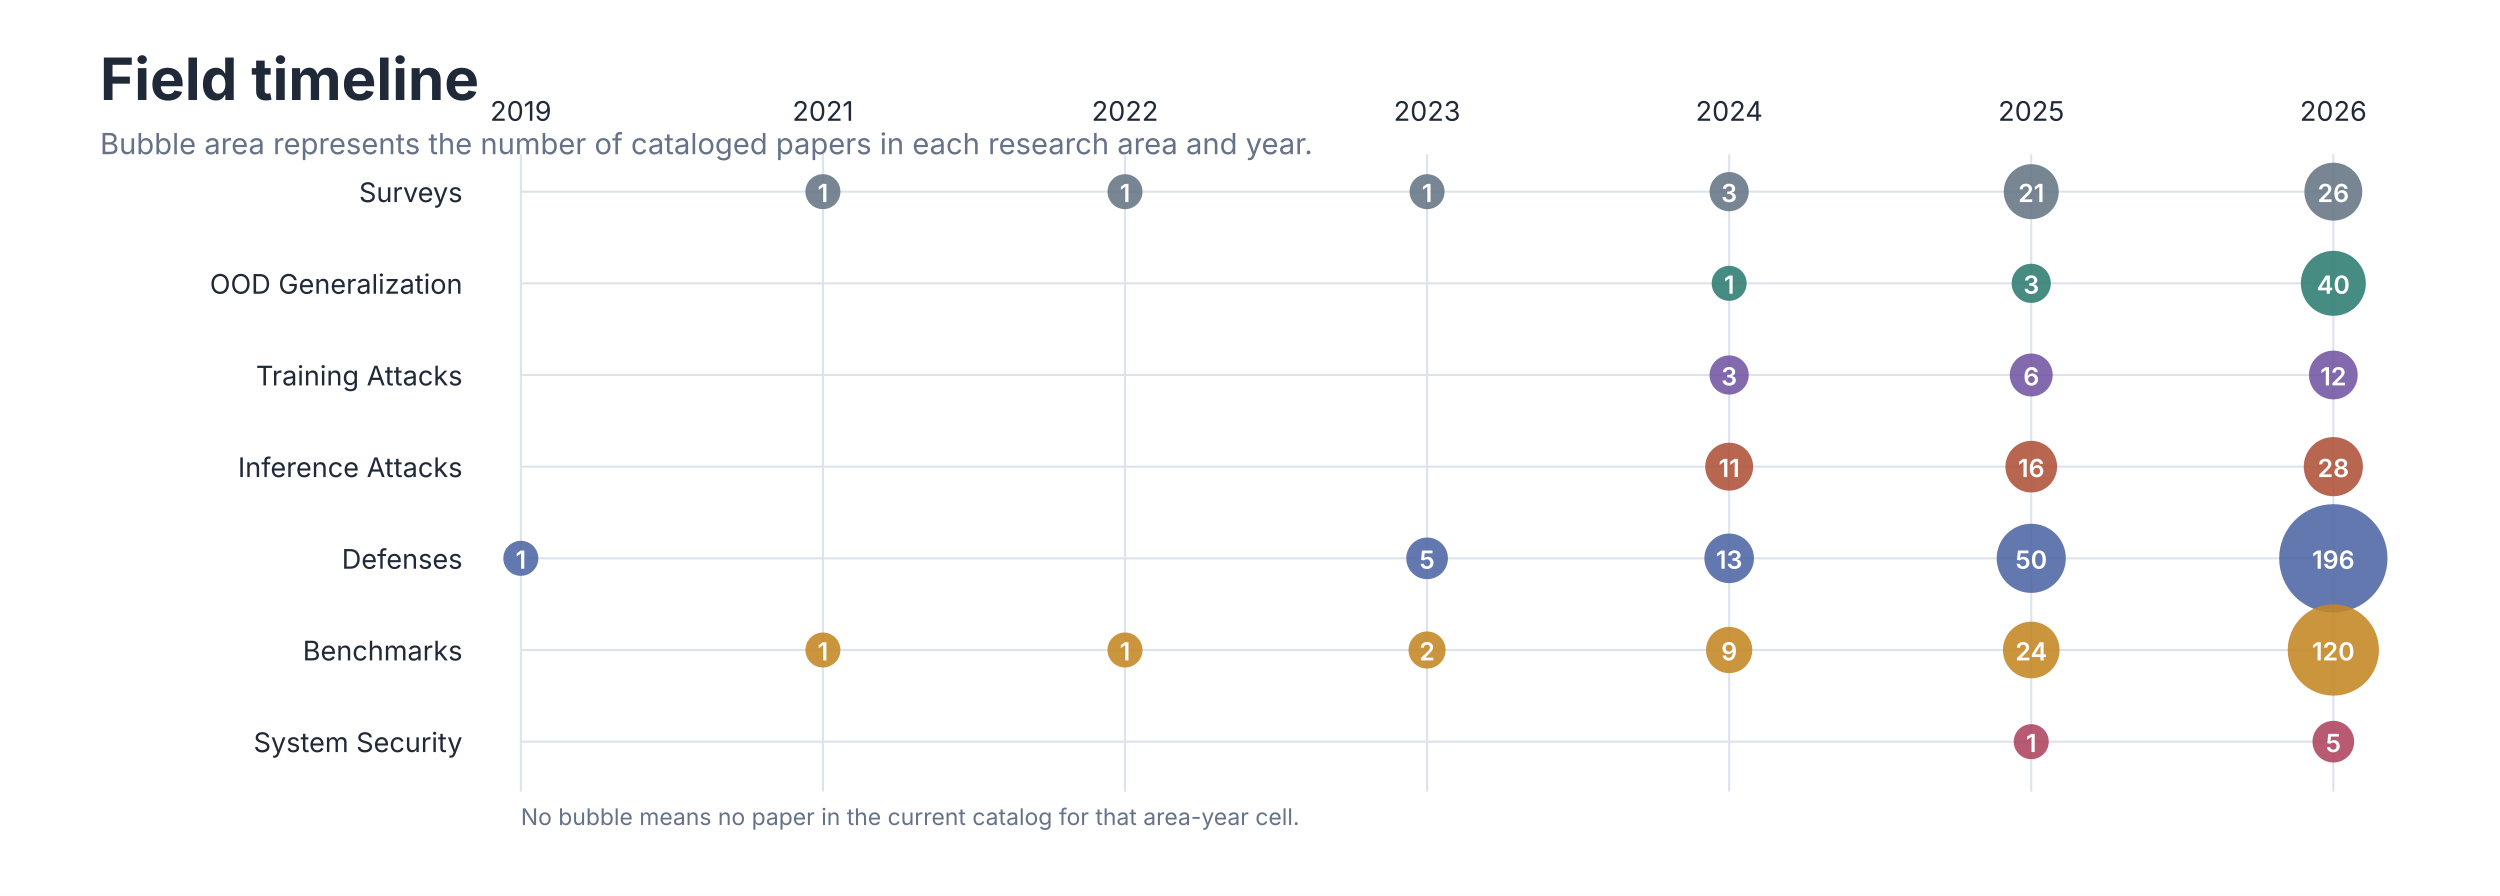
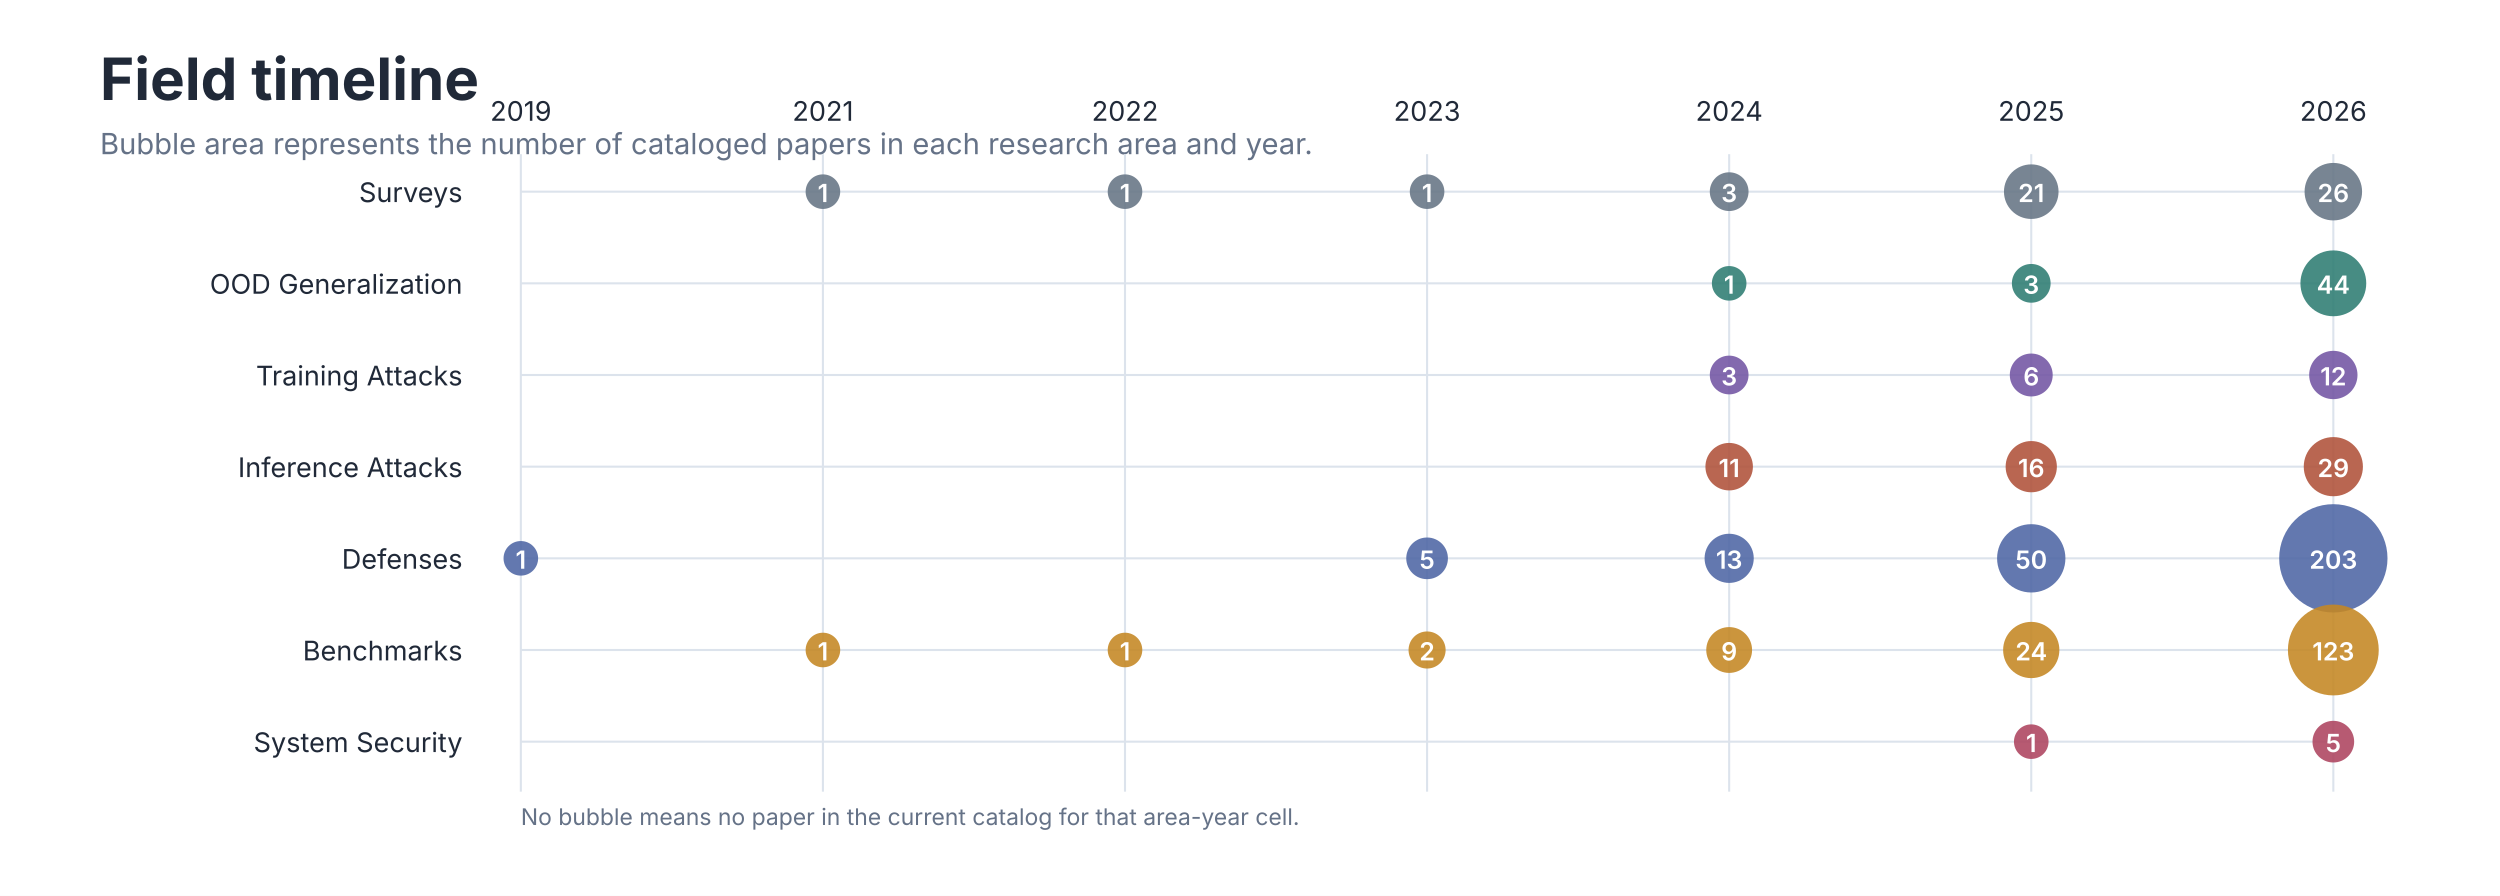
<svg xmlns="http://www.w3.org/2000/svg" role="img" aria-labelledby="title desc" viewBox="0 0 1200 430">
  <style>
text { font-family: -apple-system, BlinkMacSystemFont, 'Segoe UI', sans-serif; }
.title { font-size: 28px; font-weight: 650; fill: #202938; }
.subtitle { font-size: 14px; fill: #657287; }
.axis { font-size: 13px; fill: #657287; }
.label { font-size: 13px; fill: #202938; }
.small { font-size: 11px; fill: #657287; }
</style>
  <rect width="1200" height="430" fill="#FFFFFF" />
  <text class="title" x="48" y="48">Field timeline</text>
  <text class="subtitle" x="48" y="74">Bubble area represents the number of cataloged papers in each research area and year.</text>
  <line x1="250.0" y1="74" x2="250.0" y2="380" stroke="#DCE3EC" />
  <text class="label" x="250.0" y="58" text-anchor="middle">2019</text>
  <line x1="395.0" y1="74" x2="395.0" y2="380" stroke="#DCE3EC" />
  <text class="label" x="395.0" y="58" text-anchor="middle">2021</text>
  <line x1="540.0" y1="74" x2="540.0" y2="380" stroke="#DCE3EC" />
  <text class="label" x="540.0" y="58" text-anchor="middle">2022</text>
  <line x1="685.0" y1="74" x2="685.0" y2="380" stroke="#DCE3EC" />
  <text class="label" x="685.0" y="58" text-anchor="middle">2023</text>
  <line x1="830.0" y1="74" x2="830.0" y2="380" stroke="#DCE3EC" />
  <text class="label" x="830.0" y="58" text-anchor="middle">2024</text>
  <line x1="975.0" y1="74" x2="975.0" y2="380" stroke="#DCE3EC" />
  <text class="label" x="975.0" y="58" text-anchor="middle">2025</text>
  <line x1="1120.0" y1="74" x2="1120.0" y2="380" stroke="#DCE3EC" />
  <text class="label" x="1120.0" y="58" text-anchor="middle">2026</text>
  <text class="label" x="222" y="97" text-anchor="end">Surveys</text>
  <line x1="250" y1="92" x2="1120" y2="92" stroke="#DCE3EC" />
-   <circle cx="395.0" cy="92" r="8.4" fill="#667585" fill-opacity="0.88" />
+   <circle cx="395.0" cy="92" r="8.3" fill="#667585" fill-opacity="0.88" />
  <text x="395.0" y="97" text-anchor="middle" font-size="12" font-weight="600" fill="#FFFFFF">1</text>
-   <circle cx="540.0" cy="92" r="8.4" fill="#667585" fill-opacity="0.88" />
+   <circle cx="540.0" cy="92" r="8.3" fill="#667585" fill-opacity="0.88" />
  <text x="540.0" y="97" text-anchor="middle" font-size="12" font-weight="600" fill="#FFFFFF">1</text>
-   <circle cx="685.0" cy="92" r="8.4" fill="#667585" fill-opacity="0.88" />
+   <circle cx="685.0" cy="92" r="8.3" fill="#667585" fill-opacity="0.88" />
  <text x="685.0" y="97" text-anchor="middle" font-size="12" font-weight="600" fill="#FFFFFF">1</text>
-   <circle cx="830.0" cy="92" r="9.4" fill="#667585" fill-opacity="0.88" />
+   <circle cx="830.0" cy="92" r="9.3" fill="#667585" fill-opacity="0.88" />
  <text x="830.0" y="97" text-anchor="middle" font-size="12" font-weight="600" fill="#FFFFFF">3</text>
-   <circle cx="975.0" cy="92" r="13.2" fill="#667585" fill-opacity="0.88" />
+   <circle cx="975.0" cy="92" r="13.1" fill="#667585" fill-opacity="0.88" />
  <text x="975.0" y="97" text-anchor="middle" font-size="12" font-weight="600" fill="#FFFFFF">21</text>
-   <circle cx="1120.0" cy="92" r="13.9" fill="#667585" fill-opacity="0.88" />
+   <circle cx="1120.0" cy="92" r="13.8" fill="#667585" fill-opacity="0.88" />
  <text x="1120.0" y="97" text-anchor="middle" font-size="12" font-weight="600" fill="#FFFFFF">26</text>
  <text class="label" x="222" y="141" text-anchor="end">OOD Generalization</text>
  <line x1="250" y1="136" x2="1120" y2="136" stroke="#DCE3EC" />
-   <circle cx="830.0" cy="136" r="8.4" fill="#2F7D73" fill-opacity="0.88" />
+   <circle cx="830.0" cy="136" r="8.3" fill="#2F7D73" fill-opacity="0.88" />
  <text x="830.0" y="141" text-anchor="middle" font-size="12" font-weight="600" fill="#FFFFFF">1</text>
-   <circle cx="975.0" cy="136" r="9.4" fill="#2F7D73" fill-opacity="0.88" />
+   <circle cx="975.0" cy="136" r="9.3" fill="#2F7D73" fill-opacity="0.88" />
  <text x="975.0" y="141" text-anchor="middle" font-size="12" font-weight="600" fill="#FFFFFF">3</text>
-   <circle cx="1120.0" cy="136" r="15.6" fill="#2F7D73" fill-opacity="0.88" />
-   <text x="1120.0" y="141" text-anchor="middle" font-size="12" font-weight="600" fill="#FFFFFF">40</text>
+   <circle cx="1120.0" cy="136" r="15.8" fill="#2F7D73" fill-opacity="0.88" />
+   <text x="1120.0" y="141" text-anchor="middle" font-size="12" font-weight="600" fill="#FFFFFF">44</text>
  <text class="label" x="222" y="185" text-anchor="end">Training Attacks</text>
  <line x1="250" y1="180" x2="1120" y2="180" stroke="#DCE3EC" />
-   <circle cx="830.0" cy="180" r="9.4" fill="#7356A3" fill-opacity="0.88" />
+   <circle cx="830.0" cy="180" r="9.3" fill="#7356A3" fill-opacity="0.88" />
  <text x="830.0" y="185" text-anchor="middle" font-size="12" font-weight="600" fill="#FFFFFF">3</text>
  <circle cx="975.0" cy="180" r="10.3" fill="#7356A3" fill-opacity="0.88" />
  <text x="975.0" y="185" text-anchor="middle" font-size="12" font-weight="600" fill="#FFFFFF">6</text>
-   <circle cx="1120.0" cy="180" r="11.7" fill="#7356A3" fill-opacity="0.88" />
+   <circle cx="1120.0" cy="180" r="11.6" fill="#7356A3" fill-opacity="0.88" />
  <text x="1120.0" y="185" text-anchor="middle" font-size="12" font-weight="600" fill="#FFFFFF">12</text>
  <text class="label" x="222" y="229" text-anchor="end">Inference Attacks</text>
  <line x1="250" y1="224" x2="1120" y2="224" stroke="#DCE3EC" />
-   <circle cx="830.0" cy="224" r="11.5" fill="#B0523A" fill-opacity="0.88" />
+   <circle cx="830.0" cy="224" r="11.4" fill="#B0523A" fill-opacity="0.88" />
  <text x="830.0" y="229" text-anchor="middle" font-size="12" font-weight="600" fill="#FFFFFF">11</text>
-   <circle cx="975.0" cy="224" r="12.4" fill="#B0523A" fill-opacity="0.88" />
+   <circle cx="975.0" cy="224" r="12.3" fill="#B0523A" fill-opacity="0.88" />
  <text x="975.0" y="229" text-anchor="middle" font-size="12" font-weight="600" fill="#FFFFFF">16</text>
  <circle cx="1120.0" cy="224" r="14.2" fill="#B0523A" fill-opacity="0.88" />
-   <text x="1120.0" y="229" text-anchor="middle" font-size="12" font-weight="600" fill="#FFFFFF">28</text>
+   <text x="1120.0" y="229" text-anchor="middle" font-size="12" font-weight="600" fill="#FFFFFF">29</text>
  <text class="label" x="222" y="273" text-anchor="end">Defenses</text>
  <line x1="250" y1="268" x2="1120" y2="268" stroke="#DCE3EC" />
-   <circle cx="250.0" cy="268" r="8.4" fill="#4F67A5" fill-opacity="0.88" />
+   <circle cx="250.0" cy="268" r="8.3" fill="#4F67A5" fill-opacity="0.88" />
  <text x="250.0" y="273" text-anchor="middle" font-size="12" font-weight="600" fill="#FFFFFF">1</text>
  <circle cx="685.0" cy="268" r="10.0" fill="#4F67A5" fill-opacity="0.88" />
  <text x="685.0" y="273" text-anchor="middle" font-size="12" font-weight="600" fill="#FFFFFF">5</text>
-   <circle cx="830.0" cy="268" r="11.9" fill="#4F67A5" fill-opacity="0.88" />
+   <circle cx="830.0" cy="268" r="11.8" fill="#4F67A5" fill-opacity="0.88" />
  <text x="830.0" y="273" text-anchor="middle" font-size="12" font-weight="600" fill="#FFFFFF">13</text>
-   <circle cx="975.0" cy="268" r="16.6" fill="#4F67A5" fill-opacity="0.88" />
+   <circle cx="975.0" cy="268" r="16.4" fill="#4F67A5" fill-opacity="0.88" />
  <text x="975.0" y="273" text-anchor="middle" font-size="12" font-weight="600" fill="#FFFFFF">50</text>
  <circle cx="1120.0" cy="268" r="26.0" fill="#4F67A5" fill-opacity="0.88" />
-   <text x="1120.0" y="273" text-anchor="middle" font-size="12" font-weight="600" fill="#FFFFFF">196</text>
+   <text x="1120.0" y="273" text-anchor="middle" font-size="12" font-weight="600" fill="#FFFFFF">203</text>
  <text class="label" x="222" y="317" text-anchor="end">Benchmarks</text>
  <line x1="250" y1="312" x2="1120" y2="312" stroke="#DCE3EC" />
-   <circle cx="395.0" cy="312" r="8.4" fill="#C48724" fill-opacity="0.88" />
+   <circle cx="395.0" cy="312" r="8.3" fill="#C48724" fill-opacity="0.88" />
  <text x="395.0" y="317" text-anchor="middle" font-size="12" font-weight="600" fill="#FFFFFF">1</text>
-   <circle cx="540.0" cy="312" r="8.4" fill="#C48724" fill-opacity="0.88" />
+   <circle cx="540.0" cy="312" r="8.3" fill="#C48724" fill-opacity="0.88" />
  <text x="540.0" y="317" text-anchor="middle" font-size="12" font-weight="600" fill="#FFFFFF">1</text>
  <circle cx="685.0" cy="312" r="8.9" fill="#C48724" fill-opacity="0.88" />
  <text x="685.0" y="317" text-anchor="middle" font-size="12" font-weight="600" fill="#FFFFFF">2</text>
-   <circle cx="830.0" cy="312" r="11.1" fill="#C48724" fill-opacity="0.88" />
+   <circle cx="830.0" cy="312" r="11.0" fill="#C48724" fill-opacity="0.88" />
  <text x="830.0" y="317" text-anchor="middle" font-size="12" font-weight="600" fill="#FFFFFF">9</text>
-   <circle cx="975.0" cy="312" r="13.6" fill="#C48724" fill-opacity="0.88" />
+   <circle cx="975.0" cy="312" r="13.5" fill="#C48724" fill-opacity="0.88" />
  <text x="975.0" y="317" text-anchor="middle" font-size="12" font-weight="600" fill="#FFFFFF">24</text>
-   <circle cx="1120.0" cy="312" r="21.9" fill="#C48724" fill-opacity="0.88" />
-   <text x="1120.0" y="317" text-anchor="middle" font-size="12" font-weight="600" fill="#FFFFFF">120</text>
+   <circle cx="1120.0" cy="312" r="21.8" fill="#C48724" fill-opacity="0.88" />
+   <text x="1120.0" y="317" text-anchor="middle" font-size="12" font-weight="600" fill="#FFFFFF">123</text>
  <text class="label" x="222" y="361" text-anchor="end">System Security</text>
  <line x1="250" y1="356" x2="1120" y2="356" stroke="#DCE3EC" />
-   <circle cx="975.0" cy="356" r="8.4" fill="#AE4560" fill-opacity="0.88" />
+   <circle cx="975.0" cy="356" r="8.3" fill="#AE4560" fill-opacity="0.88" />
  <text x="975.0" y="361" text-anchor="middle" font-size="12" font-weight="600" fill="#FFFFFF">1</text>
  <circle cx="1120.0" cy="356" r="10.0" fill="#AE4560" fill-opacity="0.88" />
  <text x="1120.0" y="361" text-anchor="middle" font-size="12" font-weight="600" fill="#FFFFFF">5</text>
  <text class="small" x="250" y="396">No bubble means no paper in the current catalog for that area-year cell.</text>
</svg>
